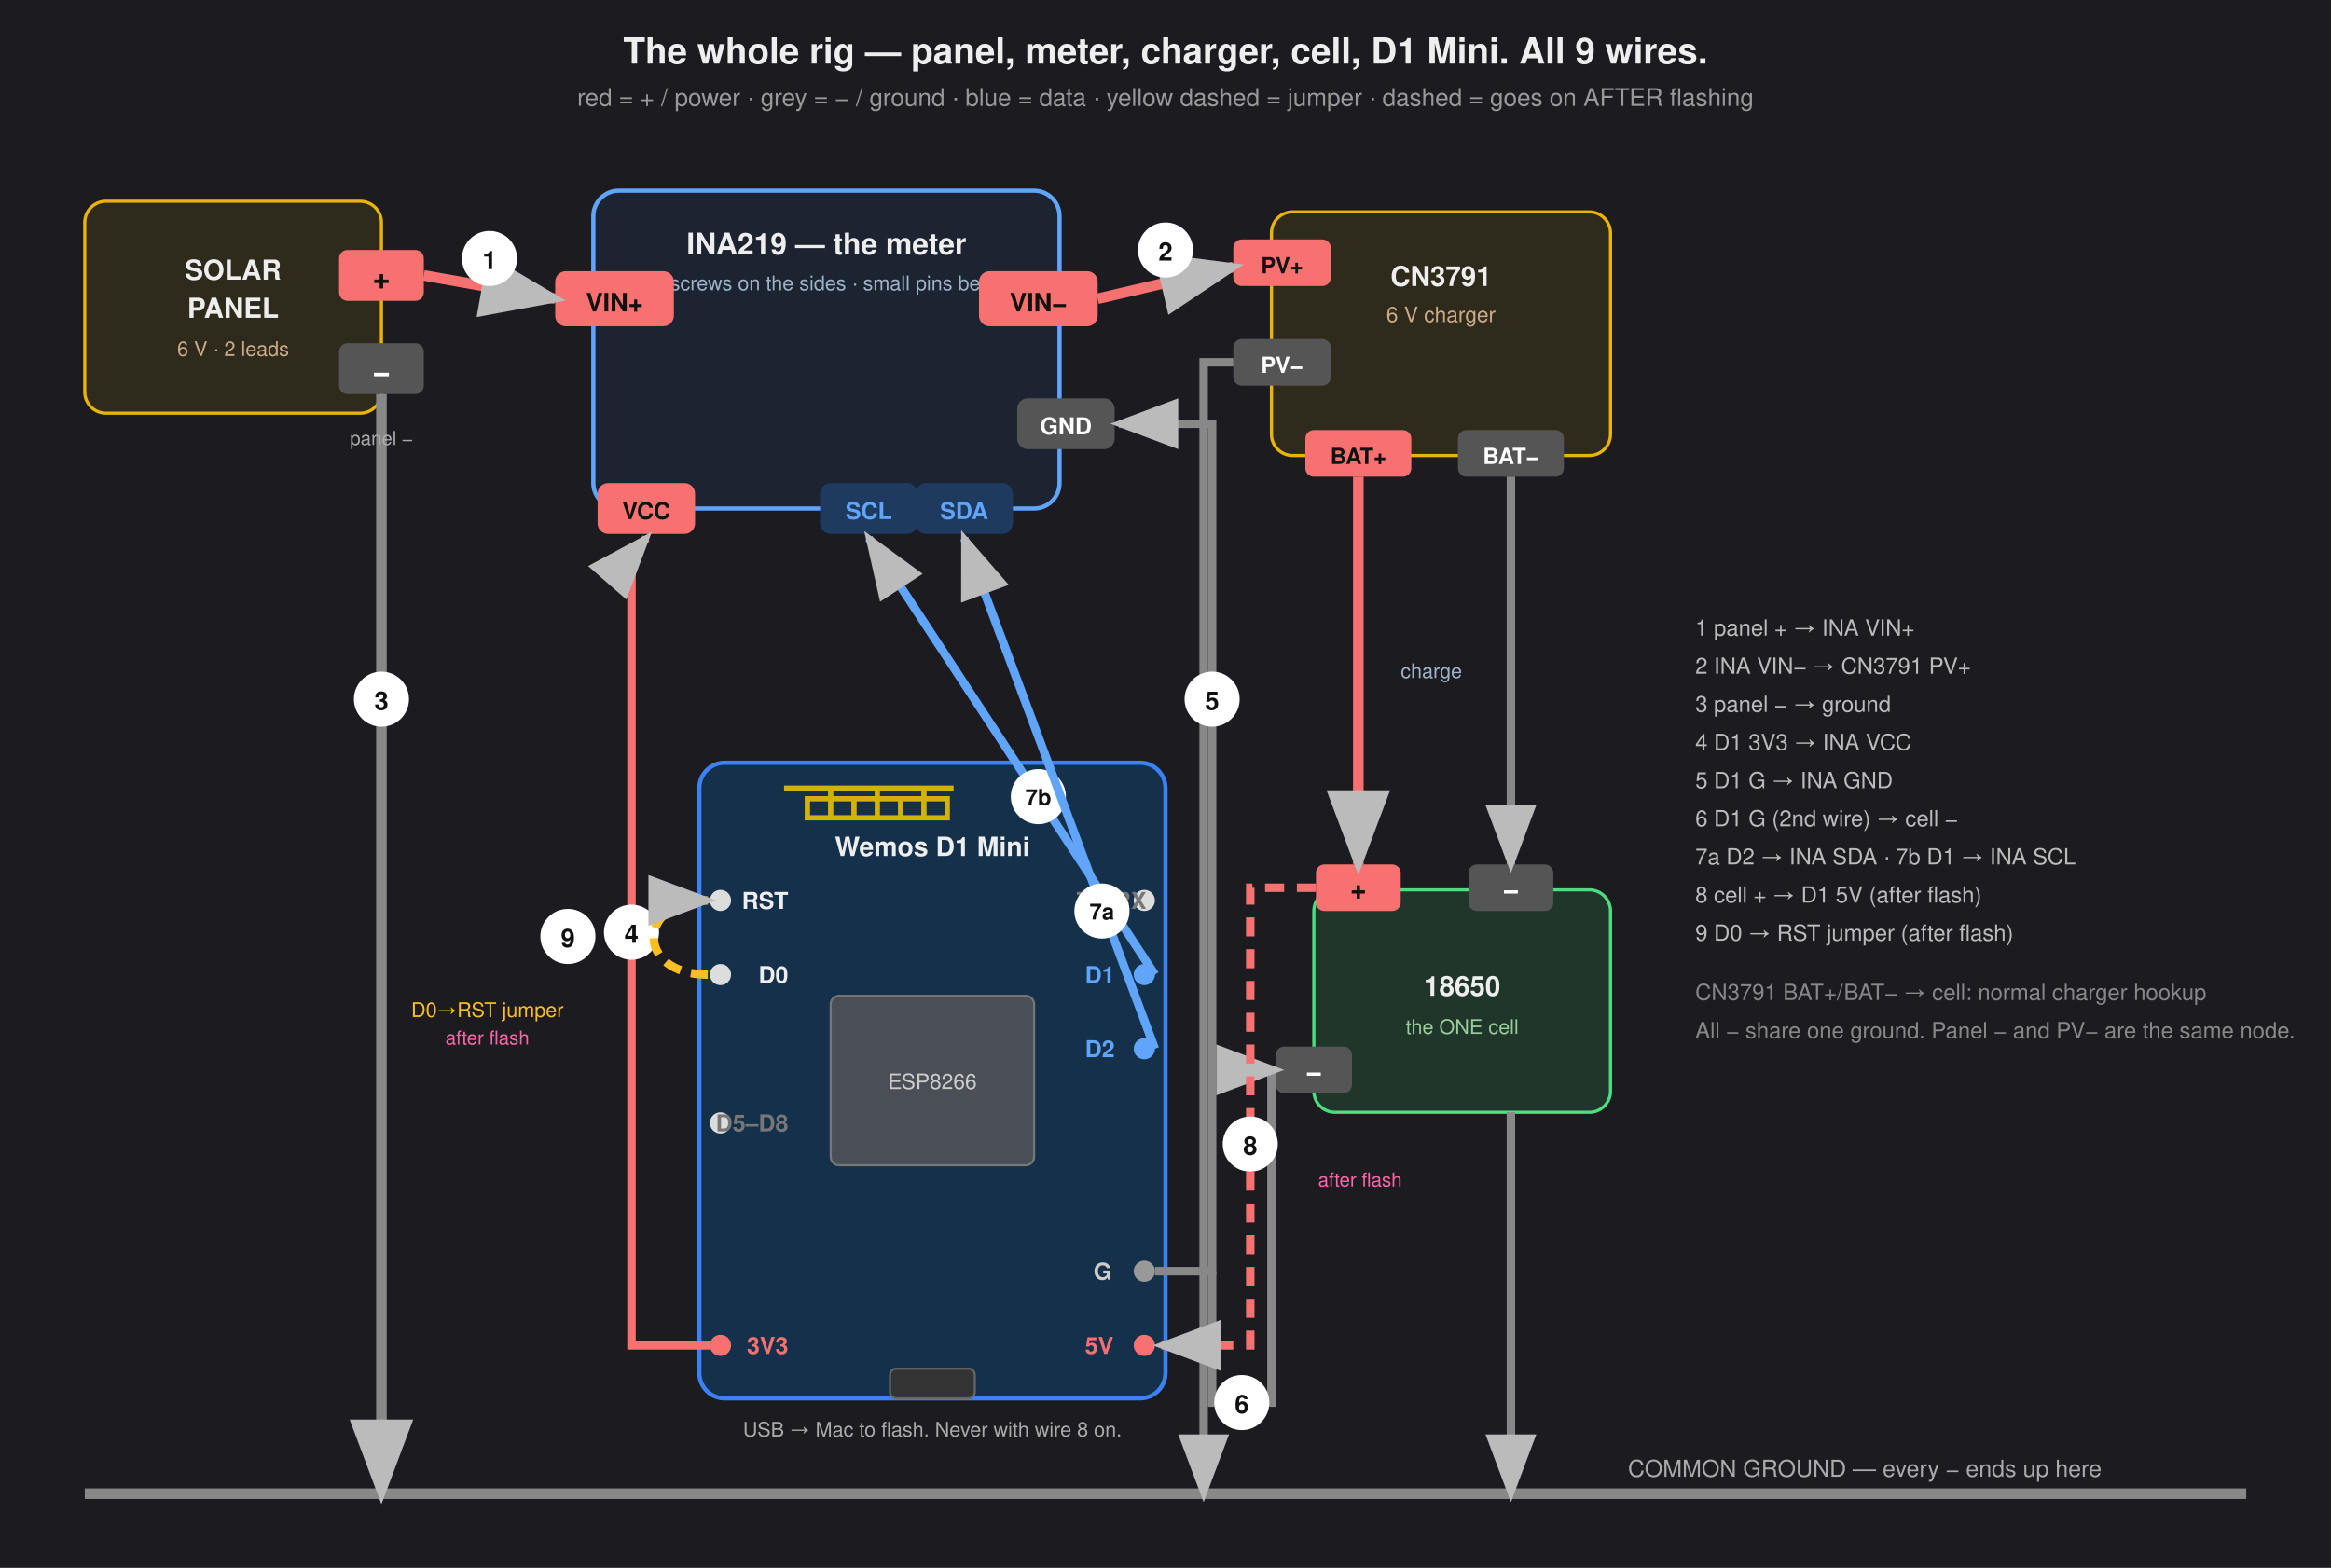
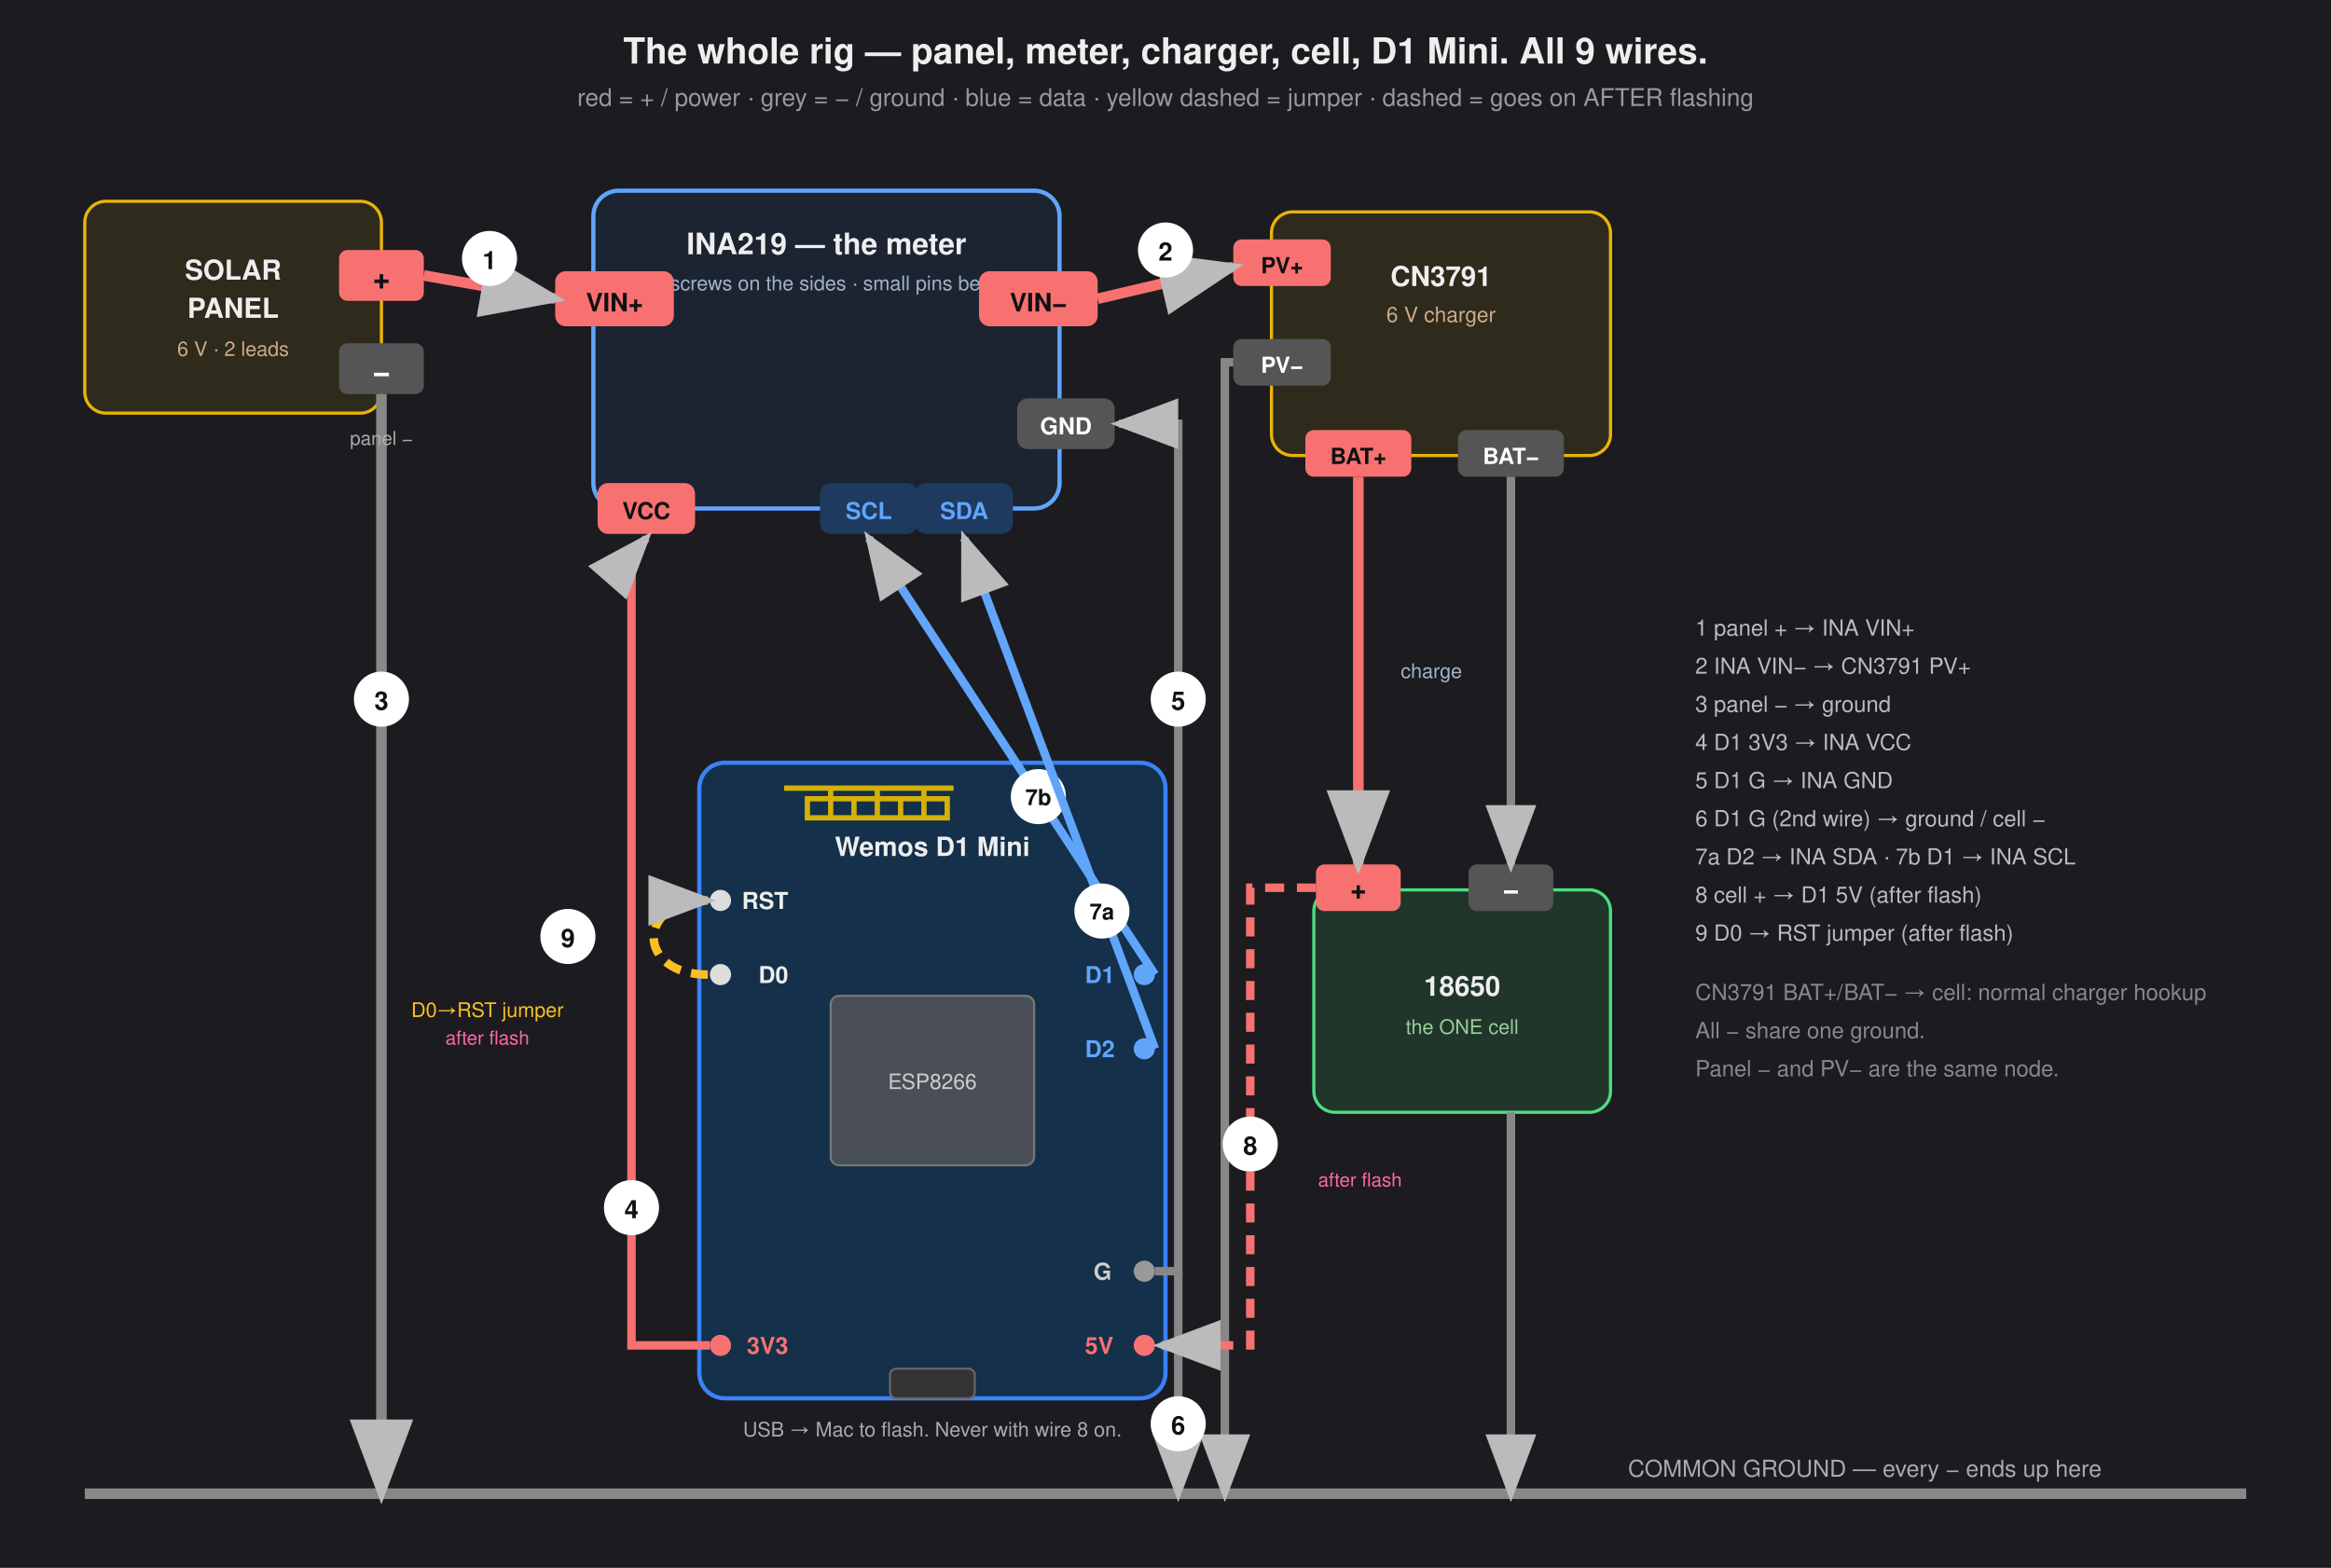
<svg xmlns="http://www.w3.org/2000/svg" viewBox="0 0 1100 740" font-family="-apple-system,Helvetica,sans-serif">
  <rect width="1100" height="740" fill="#1b1b20" />
  <defs>
    <marker id="a" markerWidth="9" markerHeight="9" refX="7" refY="3" orient="auto">
      <path d="M0 0L8 3L0 6Z" fill="#bbb" />
    </marker>
  </defs>
  <text x="550" y="30" fill="#eee" text-anchor="middle" font-size="17" font-weight="700">The whole rig — panel, meter, charger, cell, D1 Mini. All 9 wires.</text>
  <text x="550" y="50" fill="#999" text-anchor="middle" font-size="11.5">red = + / power · grey = − / ground · blue = data · yellow dashed = jumper · dashed = goes on AFTER flashing</text>
  <rect x="40" y="95" width="140" height="100" rx="10" fill="#2e2a1c" stroke="#eab308" stroke-width="1.5" />
  <text x="110" y="132" fill="#eee" text-anchor="middle" font-size="13" font-weight="700">SOLAR</text>
  <text x="110" y="150" fill="#eee" text-anchor="middle" font-size="13" font-weight="700">PANEL</text>
  <text x="110" y="168" fill="#ca8" text-anchor="middle" font-size="9.5">6 V · 2 leads</text>
  <rect x="160" y="118" width="40" height="24" rx="4" fill="#f87171" />
  <text x="180" y="136" fill="#111" text-anchor="middle" font-size="14" font-weight="700">+</text>
  <rect x="160" y="162" width="40" height="24" rx="4" fill="#555" />
  <text x="180" y="180" fill="#fff" text-anchor="middle" font-size="14" font-weight="700">−</text>
  <rect x="280" y="90" width="220" height="150" rx="12" fill="#1c2331" stroke="#60a5fa" stroke-width="2" />
  <text x="390" y="120" fill="#eee" text-anchor="middle" font-size="14" font-weight="700">INA219 — the meter</text>
  <text x="390" y="137" fill="#9fb3c8" text-anchor="middle" font-size="9.5">fat screws on the sides · small pins below</text>
  <rect x="262" y="128" width="56" height="26" rx="5" fill="#f87171" />
  <text x="290" y="147" fill="#111" text-anchor="middle" font-size="12" font-weight="700">VIN+</text>
  <rect x="462" y="128" width="56" height="26" rx="5" fill="#f87171" />
  <text x="490" y="147" fill="#111" text-anchor="middle" font-size="12" font-weight="700">VIN−</text>
  <rect x="282" y="228" width="46" height="24" rx="5" fill="#f87171" />
  <text x="305" y="245" fill="#111" text-anchor="middle" font-size="11" font-weight="700">VCC</text>
  <rect x="387" y="228" width="46" height="24" rx="5" fill="#1e3a5f" />
  <text x="410" y="245" fill="#60a5fa" text-anchor="middle" font-size="11" font-weight="700">SCL</text>
  <rect x="432" y="228" width="46" height="24" rx="5" fill="#1e3a5f" />
  <text x="455" y="245" fill="#60a5fa" text-anchor="middle" font-size="11" font-weight="700">SDA</text>
  <rect x="480" y="188" width="46" height="24" rx="5" fill="#555" />
  <text x="503" y="205" fill="#fff" text-anchor="middle" font-size="11" font-weight="700">GND</text>
  <rect x="600" y="100" width="160" height="115" rx="10" fill="#2e2a1c" stroke="#eab308" stroke-width="1.5" />
  <text x="680" y="135" fill="#eee" text-anchor="middle" font-size="13" font-weight="700">CN3791</text>
  <text x="680" y="152" fill="#ca8" text-anchor="middle" font-size="10">6 V charger</text>
  <rect x="582" y="113" width="46" height="22" rx="4" fill="#f87171" />
  <text x="605" y="129" fill="#111" text-anchor="middle" font-size="10.5" font-weight="700">PV+</text>
  <rect x="582" y="160" width="46" height="22" rx="4" fill="#555" />
  <text x="605" y="176" fill="#fff" text-anchor="middle" font-size="10.5" font-weight="700">PV−</text>
  <rect x="616" y="203" width="50" height="22" rx="4" fill="#f87171" />
  <text x="641" y="219" fill="#111" text-anchor="middle" font-size="10.5" font-weight="700">BAT+</text>
  <rect x="688" y="203" width="50" height="22" rx="4" fill="#555" />
  <text x="713" y="219" fill="#fff" text-anchor="middle" font-size="10.5" font-weight="700">BAT−</text>
  <rect x="620" y="420" width="140" height="105" rx="10" fill="#20362a" stroke="#4ade80" stroke-width="1.5" />
  <text x="690" y="470" fill="#eee" text-anchor="middle" font-size="13" font-weight="700">18650</text>
  <text x="690" y="488" fill="#9c9" text-anchor="middle" font-size="9.5">the ONE cell</text>
  <rect x="621" y="408" width="40" height="22" rx="4" fill="#f87171" />
  <text x="641" y="424" fill="#111" text-anchor="middle" font-size="13" font-weight="700">+</text>
  <rect x="693" y="408" width="40" height="22" rx="4" fill="#555" />
  <text x="713" y="424" fill="#fff" text-anchor="middle" font-size="13" font-weight="700">−</text>
-   <rect x="602" y="494" width="36" height="22" rx="4" fill="#555" />
-   <text x="620" y="510" fill="#fff" text-anchor="middle" font-size="13" font-weight="700">−</text>
  <rect x="330" y="360" width="220" height="300" rx="12" fill="#14304a" stroke="#3b82f6" stroke-width="2" />
  <path d="M370 372 h22 v14 h-11 v-9 h22 v9 h-11 v-14 h22 v14 h-11 v-9 h22 v9 h-11 v-14 h22 v14 h-11 v-9 h22 v9 h-11 v-14 h14" stroke="#d4b106" stroke-width="2.5" fill="none" />
  <text x="440" y="404" fill="#eee" text-anchor="middle" font-size="12.5" font-weight="700">Wemos D1 Mini</text>
  <rect x="392" y="470" width="96" height="80" rx="4" fill="#4a4f57" stroke="#777" />
  <text x="440" y="514" fill="#ccc" text-anchor="middle" font-size="10">ESP8266</text>
  <rect x="420" y="646" width="40" height="14" rx="3" fill="#333" stroke="#666" />
  <text x="440" y="678" fill="#aaa" text-anchor="middle" font-size="9.5">USB → Mac to flash. Never with wire 8 on.</text>
  <g font-size="11" font-weight="700" text-anchor="end">
    <circle cx="340" cy="425" r="5" fill="#ddd" />
    <text x="372" y="429" fill="#eee">RST</text>
    <circle cx="340" cy="460" r="5" fill="#ddd" />
    <text x="372" y="464" fill="#eee">D0</text>
-     <circle cx="340" cy="530" r="5" fill="#ddd" />
-     <text x="372" y="534" fill="#777">D5–D8</text>
    <circle cx="340" cy="635" r="5" fill="#f87171" />
    <text x="372" y="639" fill="#f87171">3V3</text>
  </g>
  <g font-size="11" font-weight="700">
-     <circle cx="540" cy="425" r="5" fill="#ddd" />
-     <text x="508" y="429" fill="#777">TX/RX</text>
    <circle cx="540" cy="460" r="5" fill="#60a5fa" />
    <text x="512" y="464" fill="#60a5fa">D1</text>
    <circle cx="540" cy="495" r="5" fill="#60a5fa" />
    <text x="512" y="499" fill="#60a5fa">D2</text>
    <circle cx="540" cy="600" r="5" fill="#999" />
    <text x="516" y="604" fill="#ccc">G</text>
    <circle cx="540" cy="635" r="5" fill="#f87171" />
    <text x="512" y="639" fill="#f87171">5V</text>
  </g>
  <line x1="40" y1="705" x2="1060" y2="705" stroke="#888" stroke-width="5" />
  <text x="880" y="697" fill="#aaa" text-anchor="middle" font-size="11">COMMON GROUND — every − ends up here</text>
  <line x1="200" y1="130" x2="262" y2="141" stroke="#f87171" stroke-width="5" marker-end="url(#a)" />
  <circle cx="231" cy="122" r="13" fill="#fff" />
  <text x="231" y="127" fill="#111" text-anchor="middle" font-size="12" font-weight="700">1</text>
  <line x1="518" y1="141" x2="582" y2="126" stroke="#f87171" stroke-width="5" marker-end="url(#a)" />
  <circle cx="550" cy="118" r="13" fill="#fff" />
  <text x="550" y="123" fill="#111" text-anchor="middle" font-size="12" font-weight="700">2</text>
  <line x1="180" y1="186" x2="180" y2="705" stroke="#888" stroke-width="5" marker-end="url(#a)" />
  <circle cx="180" cy="330" r="13" fill="#fff" />
  <text x="180" y="335" fill="#111" text-anchor="middle" font-size="12" font-weight="700">3</text>
  <text x="180" y="210" fill="#aaa" text-anchor="middle" font-size="9">panel −</text>
-   <path d="M582 171 L568 171 L568 705" stroke="#888" stroke-width="4" fill="none" marker-end="url(#a)" />
+   <path d="M582 171 L578 171 L578 705" stroke="#888" stroke-width="4" fill="none" marker-end="url(#a)" />
  <line x1="641" y1="225" x2="641" y2="408" stroke="#f87171" stroke-width="5" marker-end="url(#a)" />
  <text x="661" y="320" fill="#9fb3c8" font-size="9.5">charge</text>
  <line x1="713" y1="225" x2="713" y2="408" stroke="#888" stroke-width="4" marker-end="url(#a)" />
  <line x1="713" y1="525" x2="713" y2="705" stroke="#888" stroke-width="4" marker-end="url(#a)" />
  <path d="M335 635 L298 635 L298 262 L305 254" stroke="#f87171" stroke-width="4" fill="none" marker-end="url(#a)" />
-   <circle cx="298" cy="440" r="13" fill="#fff" />
-   <text x="298" y="445" fill="#111" text-anchor="middle" font-size="12" font-weight="700">4</text>
+   <circle cx="298" cy="570" r="13" fill="#fff" />
+   <text x="298" y="575" fill="#111" text-anchor="middle" font-size="12" font-weight="700">4</text>
  <line x1="545" y1="460" x2="410" y2="254" stroke="#60a5fa" stroke-width="4" marker-end="url(#a)" />
  <circle cx="490" cy="376" r="13" fill="#fff" />
  <text x="490" y="380" fill="#111" text-anchor="middle" font-size="10.5" font-weight="700">7b</text>
  <line x1="545" y1="495" x2="455" y2="254" stroke="#60a5fa" stroke-width="4" marker-end="url(#a)" />
  <circle cx="520" cy="430" r="13" fill="#fff" />
  <text x="520" y="434" fill="#111" text-anchor="middle" font-size="10.5" font-weight="700">7a</text>
-   <path d="M545 600 L572 600 L572 200 L528 200" stroke="#888" stroke-width="4" fill="none" marker-end="url(#a)" />
-   <circle cx="572" cy="330" r="13" fill="#fff" />
-   <text x="572" y="335" fill="#111" text-anchor="middle" font-size="12" font-weight="700">5</text>
-   <path d="M572 600 L572 662 L600 662 L600 505 L602 505" stroke="#888" stroke-width="4" fill="none" marker-end="url(#a)" />
-   <circle cx="586" cy="662" r="13" fill="#fff" />
-   <text x="586" y="667" fill="#111" text-anchor="middle" font-size="12" font-weight="700">6</text>
+   <path d="M545 600 L556 600 L556 200 L528 200" stroke="#888" stroke-width="4" fill="none" marker-end="url(#a)" />
+   <circle cx="556" cy="330" r="13" fill="#fff" />
+   <text x="556" y="335" fill="#111" text-anchor="middle" font-size="12" font-weight="700">5</text>
+   <path d="M556 600 L556 705" stroke="#888" stroke-width="4" fill="none" marker-end="url(#a)" />
+   <circle cx="556" cy="672" r="13" fill="#fff" />
+   <text x="556" y="677" fill="#111" text-anchor="middle" font-size="12" font-weight="700">6</text>
  <path d="M621 419 L590 419 L590 635 L548 635" stroke="#f87171" stroke-width="4" fill="none" stroke-dasharray="9 6" marker-end="url(#a)" />
  <circle cx="590" cy="540" r="13" fill="#fff" />
  <text x="590" y="545" fill="#111" text-anchor="middle" font-size="12" font-weight="700">8</text>
  <text x="622" y="560" fill="#f6a" font-size="9">after flash</text>
  <path d="M334 460 C 300 460, 300 425, 334 425" stroke="#fbbf24" stroke-width="4" fill="none" stroke-dasharray="8 5" marker-end="url(#a)" />
  <circle cx="268" cy="442" r="13" fill="#fff" />
  <text x="268" y="447" fill="#111" text-anchor="middle" font-size="12" font-weight="700">9</text>
  <text x="230" y="480" fill="#fbbf24" text-anchor="middle" font-size="9.5">D0→RST jumper</text>
  <text x="230" y="493" fill="#f6a" text-anchor="middle" font-size="9">after flash</text>
  <g font-size="10.5" fill="#bbb">
    <text x="800" y="300">1  panel + → INA VIN+</text>
    <text x="800" y="318">2  INA VIN− → CN3791 PV+</text>
    <text x="800" y="336">3  panel − → ground</text>
    <text x="800" y="354">4  D1 3V3 → INA VCC</text>
    <text x="800" y="372">5  D1 G → INA GND</text>
-     <text x="800" y="390">6  D1 G (2nd wire) → cell −</text>
+     <text x="800" y="390">6  D1 G (2nd wire) → ground / cell −</text>
    <text x="800" y="408">7a D2 → INA SDA · 7b D1 → INA SCL</text>
    <text x="800" y="426">8  cell + → D1 5V   (after flash)</text>
    <text x="800" y="444">9  D0 → RST jumper   (after flash)</text>
    <text x="800" y="472" fill="#888">CN3791 BAT+/BAT− → cell: normal charger hookup</text>
-     <text x="800" y="490" fill="#888">All − share one ground. Panel − and PV− are the same node.</text>
+     <text x="800" y="490" fill="#888">All − share one ground.</text>
+     <text x="800" y="508" fill="#888">Panel − and PV− are the same node.</text>
  </g>
</svg>
